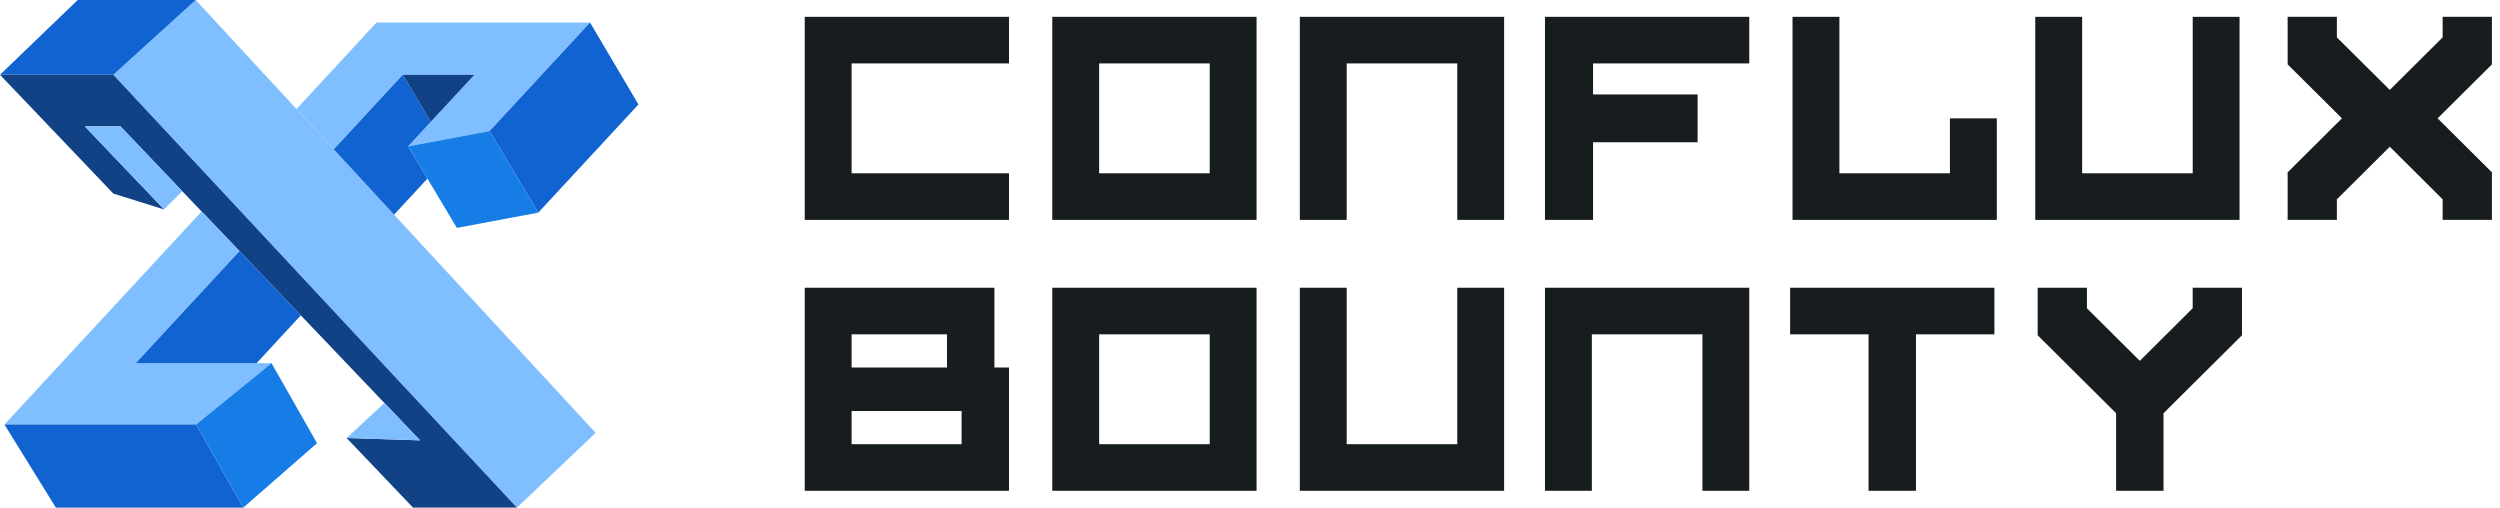
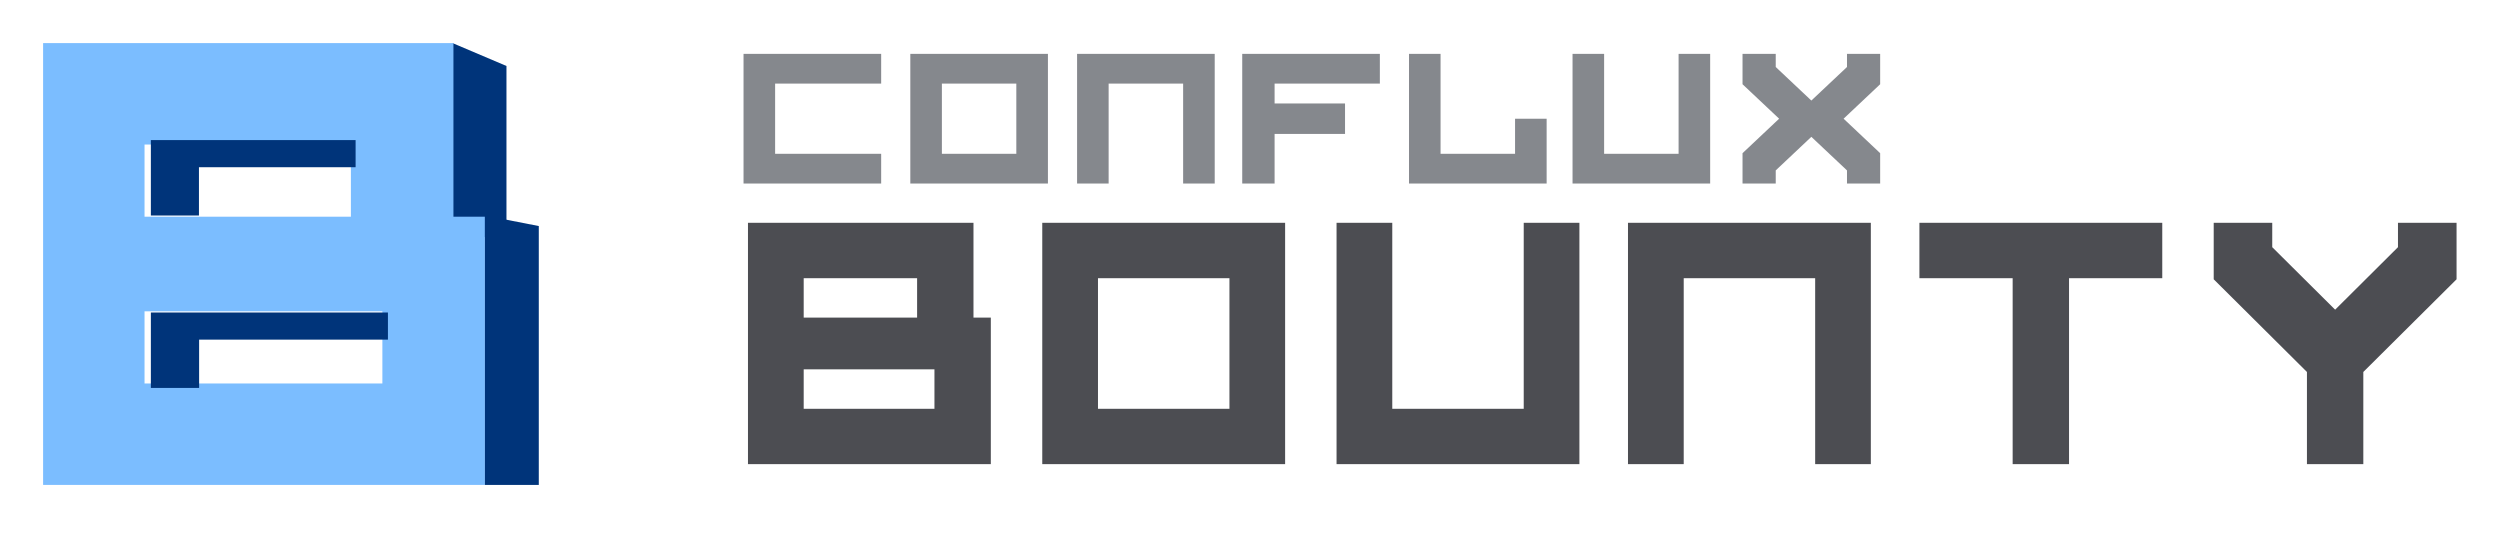
- <svg xmlns="http://www.w3.org/2000/svg" width="197" height="40" viewBox="0 0 197 40" fill="none">
-   <path d="M46.94 34.109L40.734 40L25.15 23.286L20.375 18.163L17.426 15L8.932 5.891L15.422 0L23.362 8.591L26.297 11.769L31.052 16.914L46.94 34.109Z" fill="#80BFFF" />
-   <path d="M15.422 0L8.931 5.891H0L6.123 0H15.422Z" fill="#1163D1" />
-   <path d="M40.734 40H32.547L27.315 34.517L33.102 34.7L30.293 31.757L23.704 24.849L18.872 19.786L15.888 16.663L14.367 15.072L9.495 9.96H6.686L12.927 16.5L12.924 16.503L8.934 15.255H8.931L0 5.892H8.931L17.426 15L20.375 18.163L25.15 23.286L40.734 40Z" fill="#104285" />
-   <path d="M14.367 15.071L12.927 16.5L6.686 9.96H9.495L14.367 15.071Z" fill="#80BFFF" />
-   <path d="M33.102 34.7L27.315 34.517L30.293 31.757L33.102 34.7Z" fill="#80BFFF" />
-   <path d="M21.396 28.617L15.451 33.449H0.351L15.888 16.663L18.872 19.786L10.699 28.617H21.396Z" fill="#80BFFF" />
-   <path d="M19.174 40H4.401L0.351 33.448H15.451L19.174 40Z" fill="#1163D1" />
-   <path d="M46.497 1.774L38.581 10.326L32.164 11.529L33.95 9.597L37.382 5.892H31.736L26.297 11.769L23.362 8.592L29.672 1.774H46.497Z" fill="#80BFFF" />
-   <path d="M23.704 24.849L20.217 28.618H10.7L18.872 19.786L23.704 24.849Z" fill="#1163D1" />
-   <path d="M32.164 11.529L33.682 14.072L31.052 16.915L26.297 11.769L31.736 5.892H31.739L33.95 9.597L32.164 11.529Z" fill="#1163D1" />
-   <path d="M50.309 8.232L42.415 16.754L38.581 10.326L46.497 1.774L50.309 8.232Z" fill="#1163D1" />
-   <path d="M42.415 16.755L35.999 17.958L33.682 14.072L32.164 11.529L38.581 10.326L42.415 16.755Z" fill="#177DE6" />
-   <path d="M37.382 5.892L33.95 9.597L31.739 5.892H37.382Z" fill="#104285" />
-   <path d="M24.981 34.92V34.923L19.174 40L15.451 33.449L21.396 28.617L24.981 34.92Z" fill="#177DE6" />
-   <path d="M67.106 4.998V13.655H79.51V17.326H63.412V1.326H79.51V4.998H67.106Z" fill="#171D1F" />
-   <path d="M82.919 1.326V17.326H99.017V1.326H82.919ZM95.326 13.655H86.613V4.998H95.326V13.655Z" fill="#171D1F" />
-   <path d="M118.524 1.326V17.326H114.833V4.998H106.12V17.326H102.426V1.326H118.524Z" fill="#171D1F" />
-   <path d="M137.842 22.674V38.674H134.151V26.345H125.438V38.674H121.744V22.674H137.842Z" fill="#171D1F" />
-   <path d="M125.533 4.998V7.443H133.771V11.209H125.533V17.326H121.744V1.326H137.842V4.998H125.533Z" fill="#171D1F" />
-   <path d="M157.349 9.326V17.326H141.251V1.326H144.945V13.655H153.655V9.326H157.349Z" fill="#171D1F" />
-   <path d="M176.477 1.326V17.326H160.379V1.326H164.073V13.655H172.786V1.326H176.477Z" fill="#171D1F" />
-   <path d="M192.083 9.326L192.48 9.72L196.364 13.581V17.326H192.48V15.706L188.315 11.563L184.146 15.706V17.326H180.266V13.581L184.146 9.72L184.546 9.326L180.266 5.072V1.326H184.146V2.946L188.315 7.086L192.48 2.946V1.326H196.364V5.072L192.083 9.326Z" fill="#171D1F" />
-   <path d="M82.919 22.674V38.674H99.017V22.674H82.919ZM95.326 35.002H86.613V26.345H95.326V35.002Z" fill="#171D1F" />
-   <path d="M118.524 22.674V38.674H102.426V22.674H106.12V35.002H114.833V22.674H118.524Z" fill="#171D1F" />
-   <path d="M157.159 22.674V26.345H150.979V38.674H147.242V26.345H141.061V22.674H157.159Z" fill="#171D1F" />
-   <path d="M176.667 22.674V26.419L170.486 32.562V38.674H166.749V32.562L160.569 26.419V22.674H164.449V24.291L168.618 28.434L172.783 24.291V22.674H176.667Z" fill="#171D1F" />
-   <path d="M78.36 28.959V22.674H63.412V38.674H79.51V28.959H78.36ZM67.106 26.345H74.623V28.959H67.106V26.345ZM75.773 35.002H67.106V32.388H75.773V35.002Z" fill="#171D1F" />
+ <svg xmlns="http://www.w3.org/2000/svg" width="232px" height="50px" viewBox="0 0 232 50" version="1.1">
+   <g id="页面-1" stroke="none" stroke-width="1" fill="none" fill-rule="evenodd">
+     <g id="Portal" transform="translate(-599, -398)" fill-rule="nonzero">
+       <g id="Bounty" transform="translate(599, 398)">
+         <g id="Bounty-icon-font" transform="translate(4, 4)">
+           <path d="M77.772,1 L77.772,3.761 L67.931,3.761 L67.931,10.27 L77.772,10.27 L77.772,13.031 L65,13.031 L65,1 L77.772,1 Z M93.248,1 L93.248,13.031 L80.477,13.031 L80.477,1 L93.248,1 Z M108.725,1 L108.725,13.031 L105.794,13.031 L105.794,3.761 L98.882,3.761 L98.882,13.031 L95.953,13.031 L95.953,1 L108.725,1 Z M124.051,1 L124.051,3.761 L114.283,3.761 L114.283,5.6 L120.819,5.6 L120.819,8.431 L114.283,8.431 L114.283,13.031 L111.279,13.031 L111.279,1 L124.051,1 Z M129.684,1 L129.684,10.27 L136.597,10.27 L136.597,7.016 L139.528,7.016 L139.528,13.031 L126.756,13.031 L126.756,1 L129.684,1 Z M144.862,1 L144.862,10.27 L151.773,10.27 L151.773,1 L154.703,1 L154.703,13.031 L141.932,13.031 L141.932,1 L144.862,1 Z M160.788,1 L160.788,2.218 L164.093,5.331 L167.4,2.218 L167.4,1 L170.479,1 L170.479,3.817 L167.085,7.016 L167.4,7.312 L170.479,10.215 L170.479,13.031 L167.4,13.031 L167.4,11.813 L164.093,8.698 L160.788,11.813 L160.788,13.031 L157.707,13.031 L157.707,10.215 L160.788,7.312 L161.103,7.016 L157.707,3.817 L157.707,1 L160.788,1 Z M90.315,3.761 L83.407,3.761 L83.407,10.27 L90.315,10.27 L90.315,3.761 Z" id="Conflux" fill="#676A71" opacity="0.8" />
+           <g id="编组-2" transform="translate(65, 16.42029)" fill="#4C4D52">
+             <path d="M104.614,0.254 L104.614,22.654 L99.447,22.654 L99.447,5.394 L87.249,5.394 L87.249,22.654 L82.077,22.654 L82.077,0.254 L104.614,0.254 Z M50.259,0.254 L50.259,22.654 L27.722,22.654 L27.722,0.254 L50.259,0.254 Z M60.203,0.254 L60.203,17.514 L72.402,17.514 L72.402,0.254 L77.569,0.254 L77.569,22.654 L55.032,22.654 L55.032,0.254 L60.203,0.254 Z M131.658,0.254 L131.658,5.394 L123.006,5.394 L123.006,22.654 L117.774,22.654 L117.774,5.394 L109.121,5.394 L109.121,0.254 L131.658,0.254 Z M141.864,0.254 L141.864,2.518 L147.701,8.318 L153.532,2.518 L153.532,0.254 L158.969,0.254 L158.969,5.498 L150.316,14.098 L150.316,22.654 L145.084,22.654 L145.084,14.098 L136.432,5.498 L136.432,0.254 L141.864,0.254 Z M21.339,0.254 L21.339,9.054 L22.949,9.054 L22.949,22.654 L0.412,22.654 L0.412,0.254 L21.339,0.254 Z M45.092,5.394 L32.893,5.394 L32.893,17.514 L45.092,17.514 L45.092,5.394 Z M17.717,13.854 L5.583,13.854 L5.583,17.514 L17.717,17.514 L17.717,13.854 Z M16.107,5.394 L5.583,5.394 L5.583,9.054 L16.107,9.054 L16.107,5.394 Z" id="形状结合" />
+           </g>
+           <g id="badge">
+             <polygon id="路径" fill="#00347A" points="43 18 38 18 38 0 43 2.123" />
+             <path d="M38.079,16.11 L38.079,0 L0,0 L0,41 L41,41 L41,16.11 L38.079,16.11 Z M9.413,9.413 L28.563,9.413 L28.563,16.11 L9.413,16.11 L9.413,9.413 Z M31.485,31.587 L9.413,31.587 L9.413,24.89 L31.485,24.89 L31.485,31.587 Z" id="形状" fill="#7BBDFF" />
+             <polygon id="路径" fill="#00347A" points="10 9 10 16 14.462 16 14.462 11.518 29 11.518 29 9" />
+             <polygon id="路径" fill="#00347A" points="46 41 41 41 41 16 46 16.978" />
+             <polygon id="路径" fill="#00347A" points="10 25 10 32 14.478 32 14.478 27.518 32 27.518 32 25" />
+           </g>
+         </g>
+       </g>
+     </g>
+   </g>
</svg>
